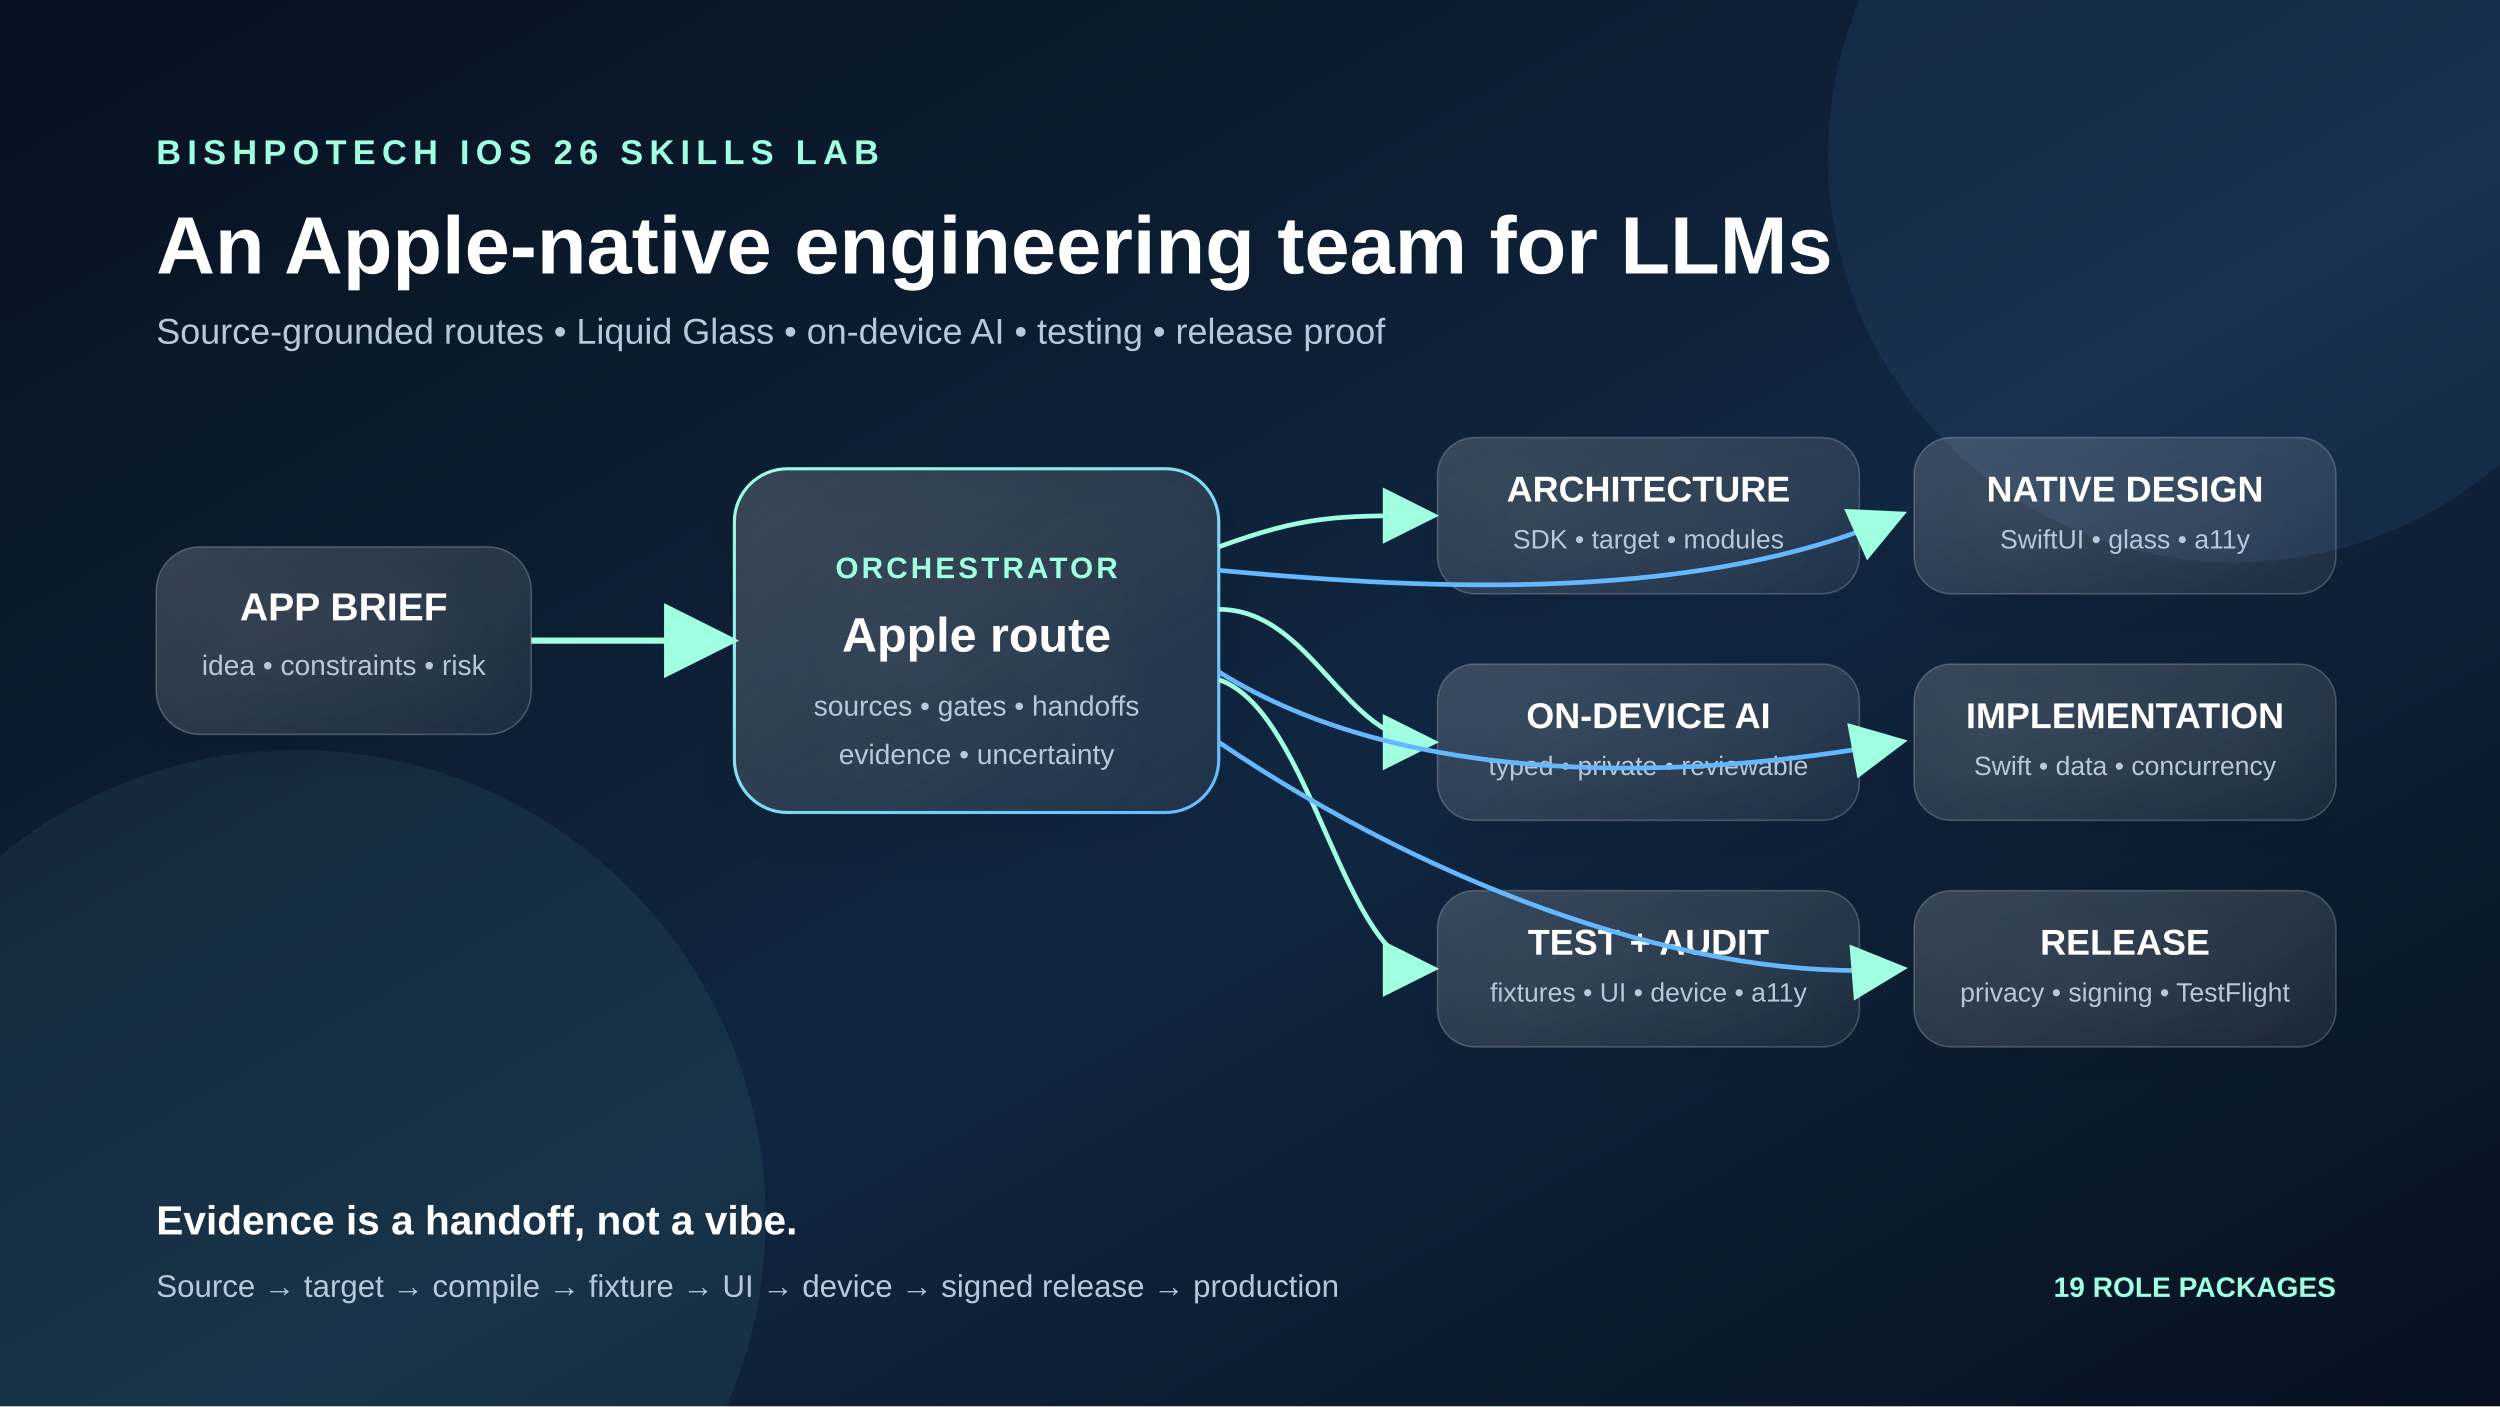
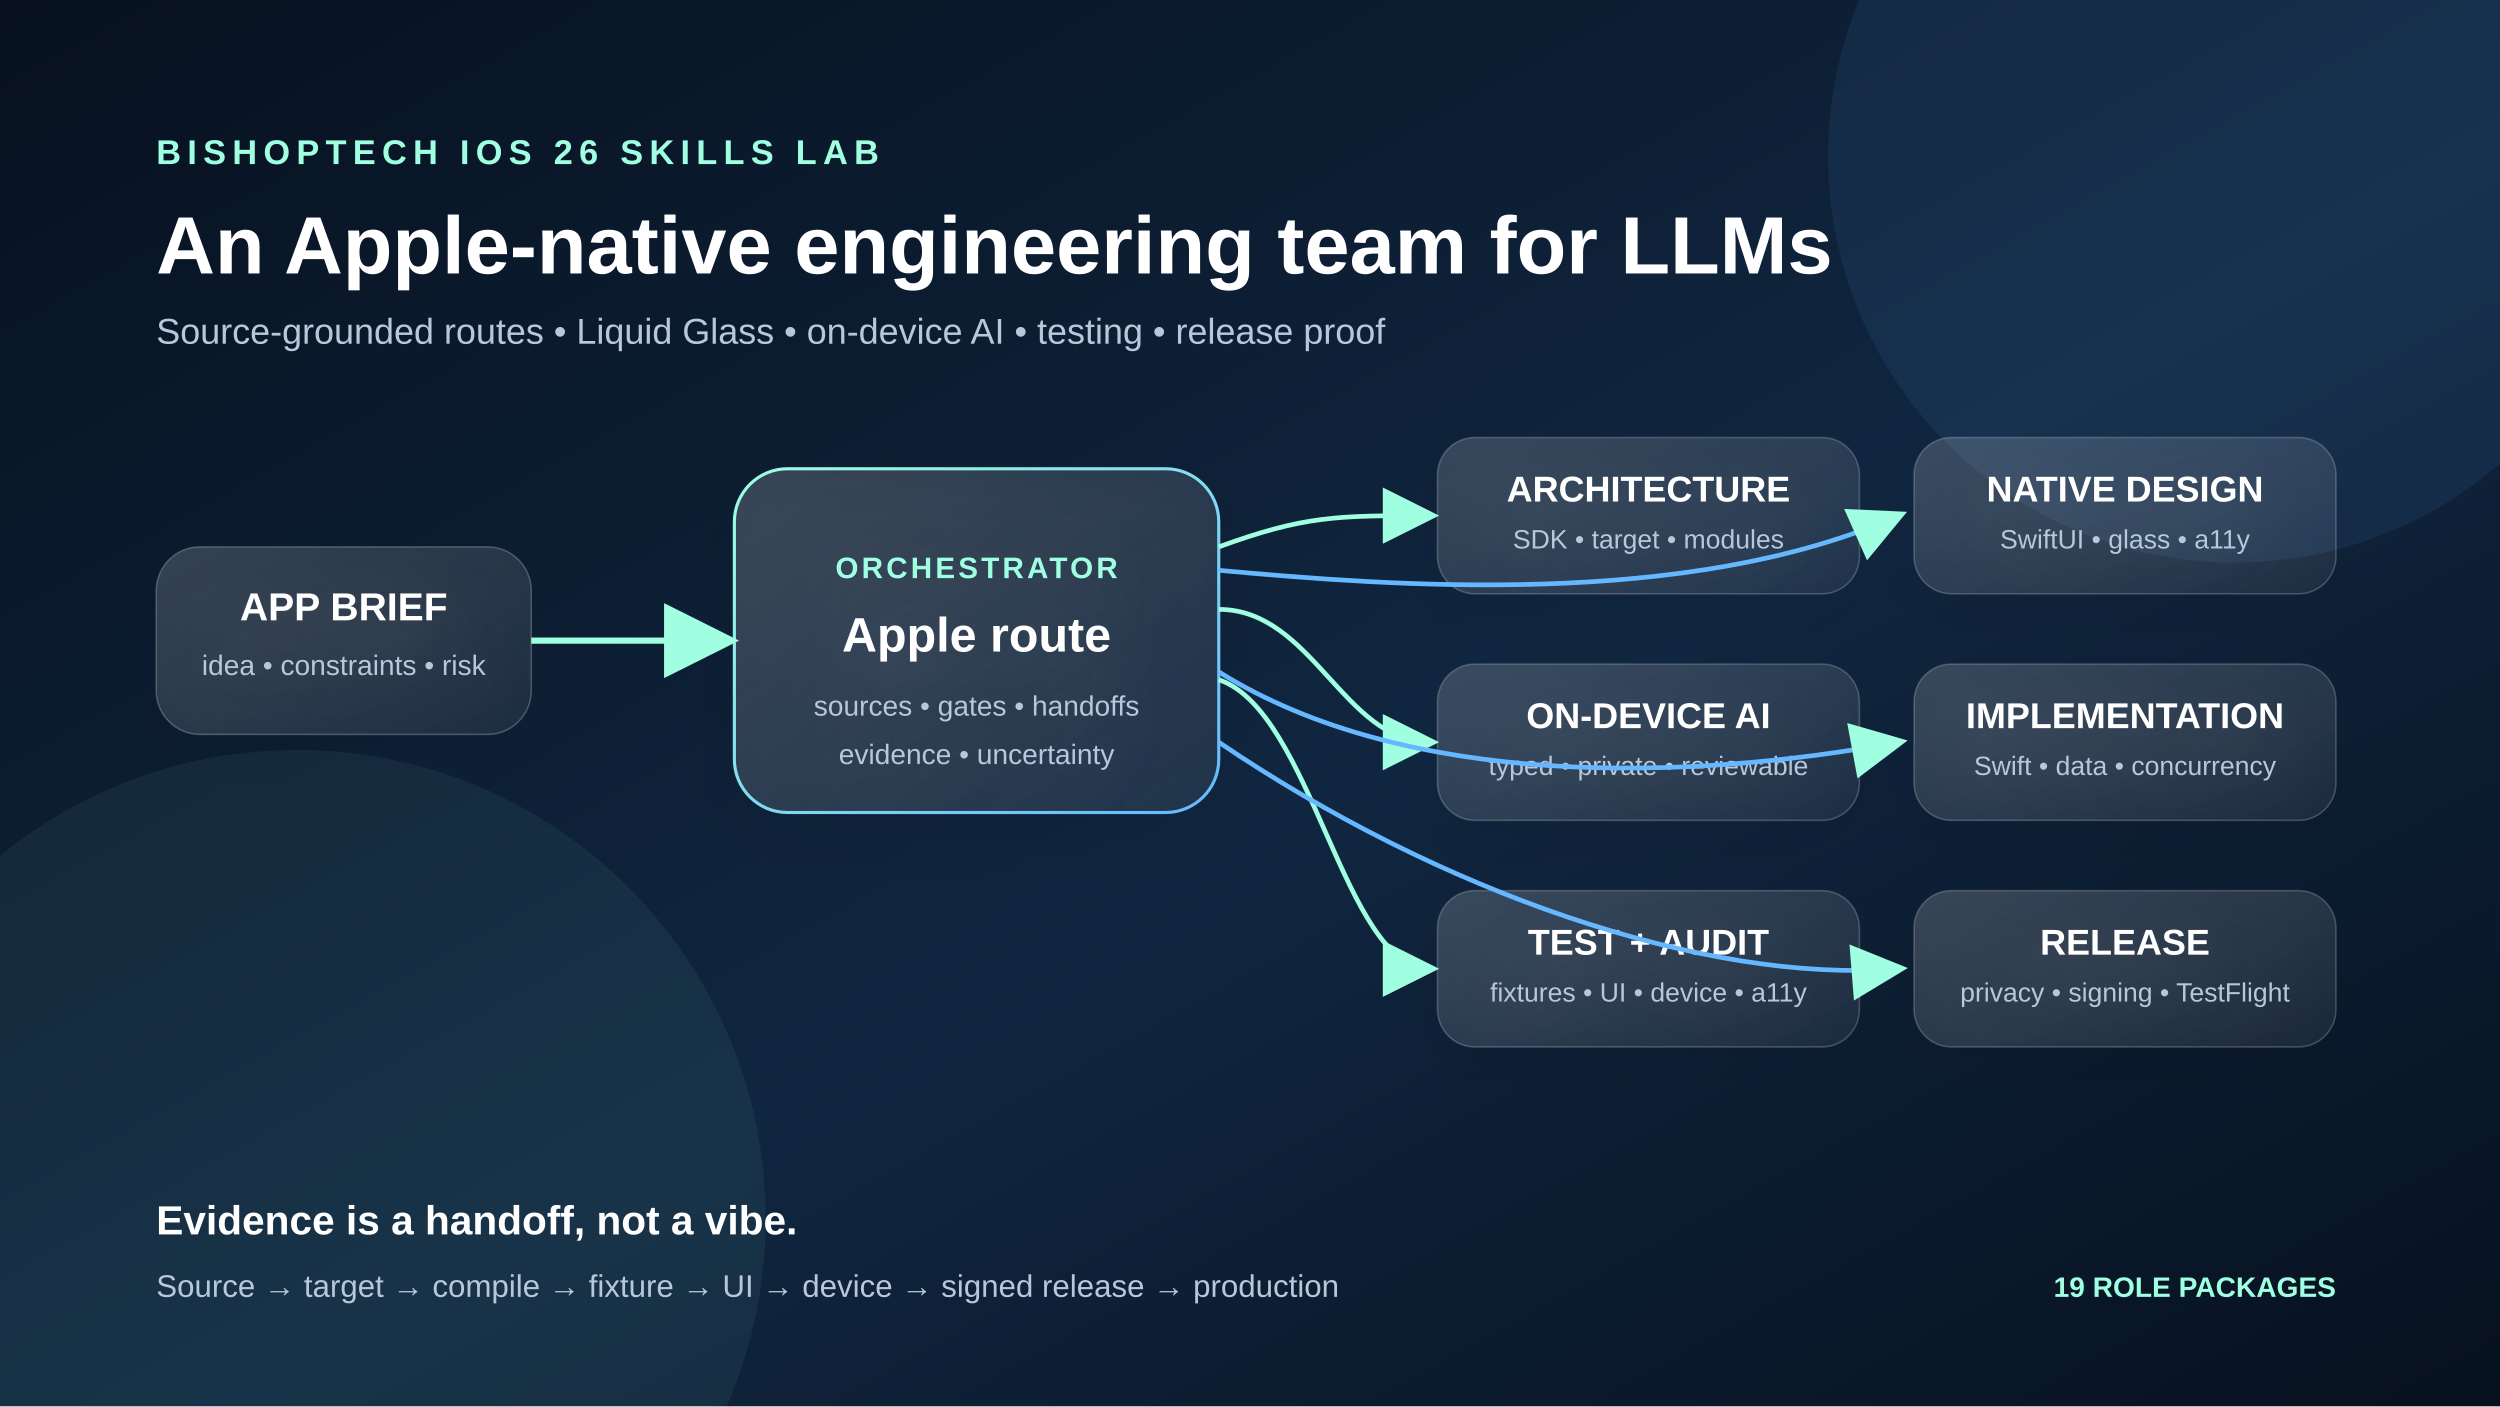
<svg xmlns="http://www.w3.org/2000/svg" width="1600" height="900" viewBox="0 0 1600 900" role="img" aria-labelledby="title desc">
  <defs>
    <linearGradient id="background" x1="0" y1="0" x2="1" y2="1">
      <stop offset="0" stop-color="#07111f" />
      <stop offset="0.55" stop-color="#102640" />
      <stop offset="1" stop-color="#07111f" />
    </linearGradient>
    <linearGradient id="accent" x1="0" y1="0" x2="1" y2="1">
      <stop offset="0" stop-color="#9fffe0" />
      <stop offset="1" stop-color="#65b8ff" />
    </linearGradient>
    <linearGradient id="glass" x1="0" y1="0" x2="1" y2="1">
      <stop offset="0" stop-color="#ffffff" stop-opacity="0.17" />
      <stop offset="1" stop-color="#ffffff" stop-opacity="0.05" />
    </linearGradient>
    <filter id="shadow" x="-20%" y="-20%" width="140%" height="140%">
      <feDropShadow dx="0" dy="18" stdDeviation="18" flood-color="#000000" flood-opacity="0.35" />
    </filter>
    <marker id="arrow" markerWidth="12" markerHeight="12" refX="10" refY="6" orient="auto">
      <path d="M0,0 L12,6 L0,12 Z" fill="#9fffe0" />
    </marker>
  </defs>
  <rect width="1600" height="900" fill="url(#background)" />
  <circle cx="1430" cy="100" r="260" fill="#65b8ff" opacity="0.08" />
  <circle cx="190" cy="780" r="300" fill="#9fffe0" opacity="0.06" />
-   <text x="100" y="105" fill="#9fffe0" font-family="Arial, Helvetica, sans-serif" font-size="22" font-weight="700" letter-spacing="4">BISHPOTECH IOS 26 SKILLS LAB</text>
+   <text x="100" y="105" fill="#9fffe0" font-family="Arial, Helvetica, sans-serif" font-size="22" font-weight="700" letter-spacing="4">BISHOPTECH IOS 26 SKILLS LAB</text>
  <text x="100" y="175" fill="#ffffff" font-family="Arial, Helvetica, sans-serif" font-size="52" font-weight="700">An Apple-native engineering team for LLMs</text>
  <text x="100" y="220" fill="#b8c8da" font-family="Arial, Helvetica, sans-serif" font-size="23">Source-grounded routes • Liquid Glass • on-device AI • testing • release proof</text>
  <g filter="url(#shadow)">
    <rect x="100" y="350" width="240" height="120" rx="28" fill="url(#glass)" stroke="#ffffff" stroke-opacity="0.22" />
    <text x="220" y="397" text-anchor="middle" fill="#ffffff" font-family="Arial, Helvetica, sans-serif" font-size="25" font-weight="700">APP BRIEF</text>
    <text x="220" y="432" text-anchor="middle" fill="#b8c8da" font-family="Arial, Helvetica, sans-serif" font-size="18">idea • constraints • risk</text>
    <rect x="470" y="300" width="310" height="220" rx="34" fill="url(#glass)" stroke="url(#accent)" stroke-width="2" />
    <text x="625" y="370" text-anchor="middle" fill="#9fffe0" font-family="Arial, Helvetica, sans-serif" font-size="19" font-weight="700" letter-spacing="2">ORCHESTRATOR</text>
    <text x="625" y="417" text-anchor="middle" fill="#ffffff" font-family="Arial, Helvetica, sans-serif" font-size="31" font-weight="700">Apple route</text>
    <text x="625" y="458" text-anchor="middle" fill="#b8c8da" font-family="Arial, Helvetica, sans-serif" font-size="18">sources • gates • handoffs</text>
    <text x="625" y="489" text-anchor="middle" fill="#b8c8da" font-family="Arial, Helvetica, sans-serif" font-size="18">evidence • uncertainty</text>
  </g>
  <path d="M340 410 C390 410 410 410 465 410" fill="none" stroke="#9fffe0" stroke-width="4" marker-end="url(#arrow)" />
  <g filter="url(#shadow)">
    <rect x="920" y="280" width="270" height="100" rx="24" fill="url(#glass)" stroke="#ffffff" stroke-opacity="0.2" />
    <text x="1055" y="321" text-anchor="middle" fill="#ffffff" font-family="Arial, Helvetica, sans-serif" font-size="23" font-weight="700">ARCHITECTURE</text>
    <text x="1055" y="351" text-anchor="middle" fill="#b8c8da" font-family="Arial, Helvetica, sans-serif" font-size="17">SDK • target • modules</text>
    <rect x="1225" y="280" width="270" height="100" rx="24" fill="url(#glass)" stroke="#ffffff" stroke-opacity="0.2" />
    <text x="1360" y="321" text-anchor="middle" fill="#ffffff" font-family="Arial, Helvetica, sans-serif" font-size="23" font-weight="700">NATIVE DESIGN</text>
    <text x="1360" y="351" text-anchor="middle" fill="#b8c8da" font-family="Arial, Helvetica, sans-serif" font-size="17">SwiftUI • glass • a11y</text>
    <rect x="920" y="425" width="270" height="100" rx="24" fill="url(#glass)" stroke="#ffffff" stroke-opacity="0.2" />
    <text x="1055" y="466" text-anchor="middle" fill="#ffffff" font-family="Arial, Helvetica, sans-serif" font-size="23" font-weight="700">ON-DEVICE AI</text>
    <text x="1055" y="496" text-anchor="middle" fill="#b8c8da" font-family="Arial, Helvetica, sans-serif" font-size="17">typed • private • reviewable</text>
    <rect x="1225" y="425" width="270" height="100" rx="24" fill="url(#glass)" stroke="#ffffff" stroke-opacity="0.2" />
    <text x="1360" y="466" text-anchor="middle" fill="#ffffff" font-family="Arial, Helvetica, sans-serif" font-size="23" font-weight="700">IMPLEMENTATION</text>
    <text x="1360" y="496" text-anchor="middle" fill="#b8c8da" font-family="Arial, Helvetica, sans-serif" font-size="17">Swift • data • concurrency</text>
    <rect x="920" y="570" width="270" height="100" rx="24" fill="url(#glass)" stroke="#ffffff" stroke-opacity="0.2" />
    <text x="1055" y="611" text-anchor="middle" fill="#ffffff" font-family="Arial, Helvetica, sans-serif" font-size="23" font-weight="700">TEST + AUDIT</text>
    <text x="1055" y="641" text-anchor="middle" fill="#b8c8da" font-family="Arial, Helvetica, sans-serif" font-size="17">fixtures • UI • device • a11y</text>
    <rect x="1225" y="570" width="270" height="100" rx="24" fill="url(#glass)" stroke="#ffffff" stroke-opacity="0.2" />
    <text x="1360" y="611" text-anchor="middle" fill="#ffffff" font-family="Arial, Helvetica, sans-serif" font-size="23" font-weight="700">RELEASE</text>
    <text x="1360" y="641" text-anchor="middle" fill="#b8c8da" font-family="Arial, Helvetica, sans-serif" font-size="17">privacy • signing • TestFlight</text>
  </g>
  <path d="M780 350 C835 330 855 330 915 330" fill="none" stroke="#9fffe0" stroke-width="3" marker-end="url(#arrow)" />
  <path d="M780 390 C840 390 860 475 915 475" fill="none" stroke="#9fffe0" stroke-width="3" marker-end="url(#arrow)" />
  <path d="M780 435 C840 455 860 620 915 620" fill="none" stroke="#9fffe0" stroke-width="3" marker-end="url(#arrow)" />
  <path d="M780 365 C890 375 1080 390 1215 330" fill="none" stroke="#65b8ff" stroke-width="3" marker-end="url(#arrow)" />
  <path d="M780 430 C900 505 1080 500 1215 475" fill="none" stroke="#65b8ff" stroke-width="3" marker-end="url(#arrow)" />
  <path d="M780 475 C920 570 1090 630 1215 620" fill="none" stroke="#65b8ff" stroke-width="3" marker-end="url(#arrow)" />
  <text x="100" y="790" fill="#ffffff" font-family="Arial, Helvetica, sans-serif" font-size="26" font-weight="700">Evidence is a handoff, not a vibe.</text>
  <text x="100" y="830" fill="#b8c8da" font-family="Arial, Helvetica, sans-serif" font-size="20">Source → target → compile → fixture → UI → device → signed release → production</text>
  <text x="1495" y="830" text-anchor="end" fill="#9fffe0" font-family="Arial, Helvetica, sans-serif" font-size="18" font-weight="700">19 ROLE PACKAGES</text>
</svg>
